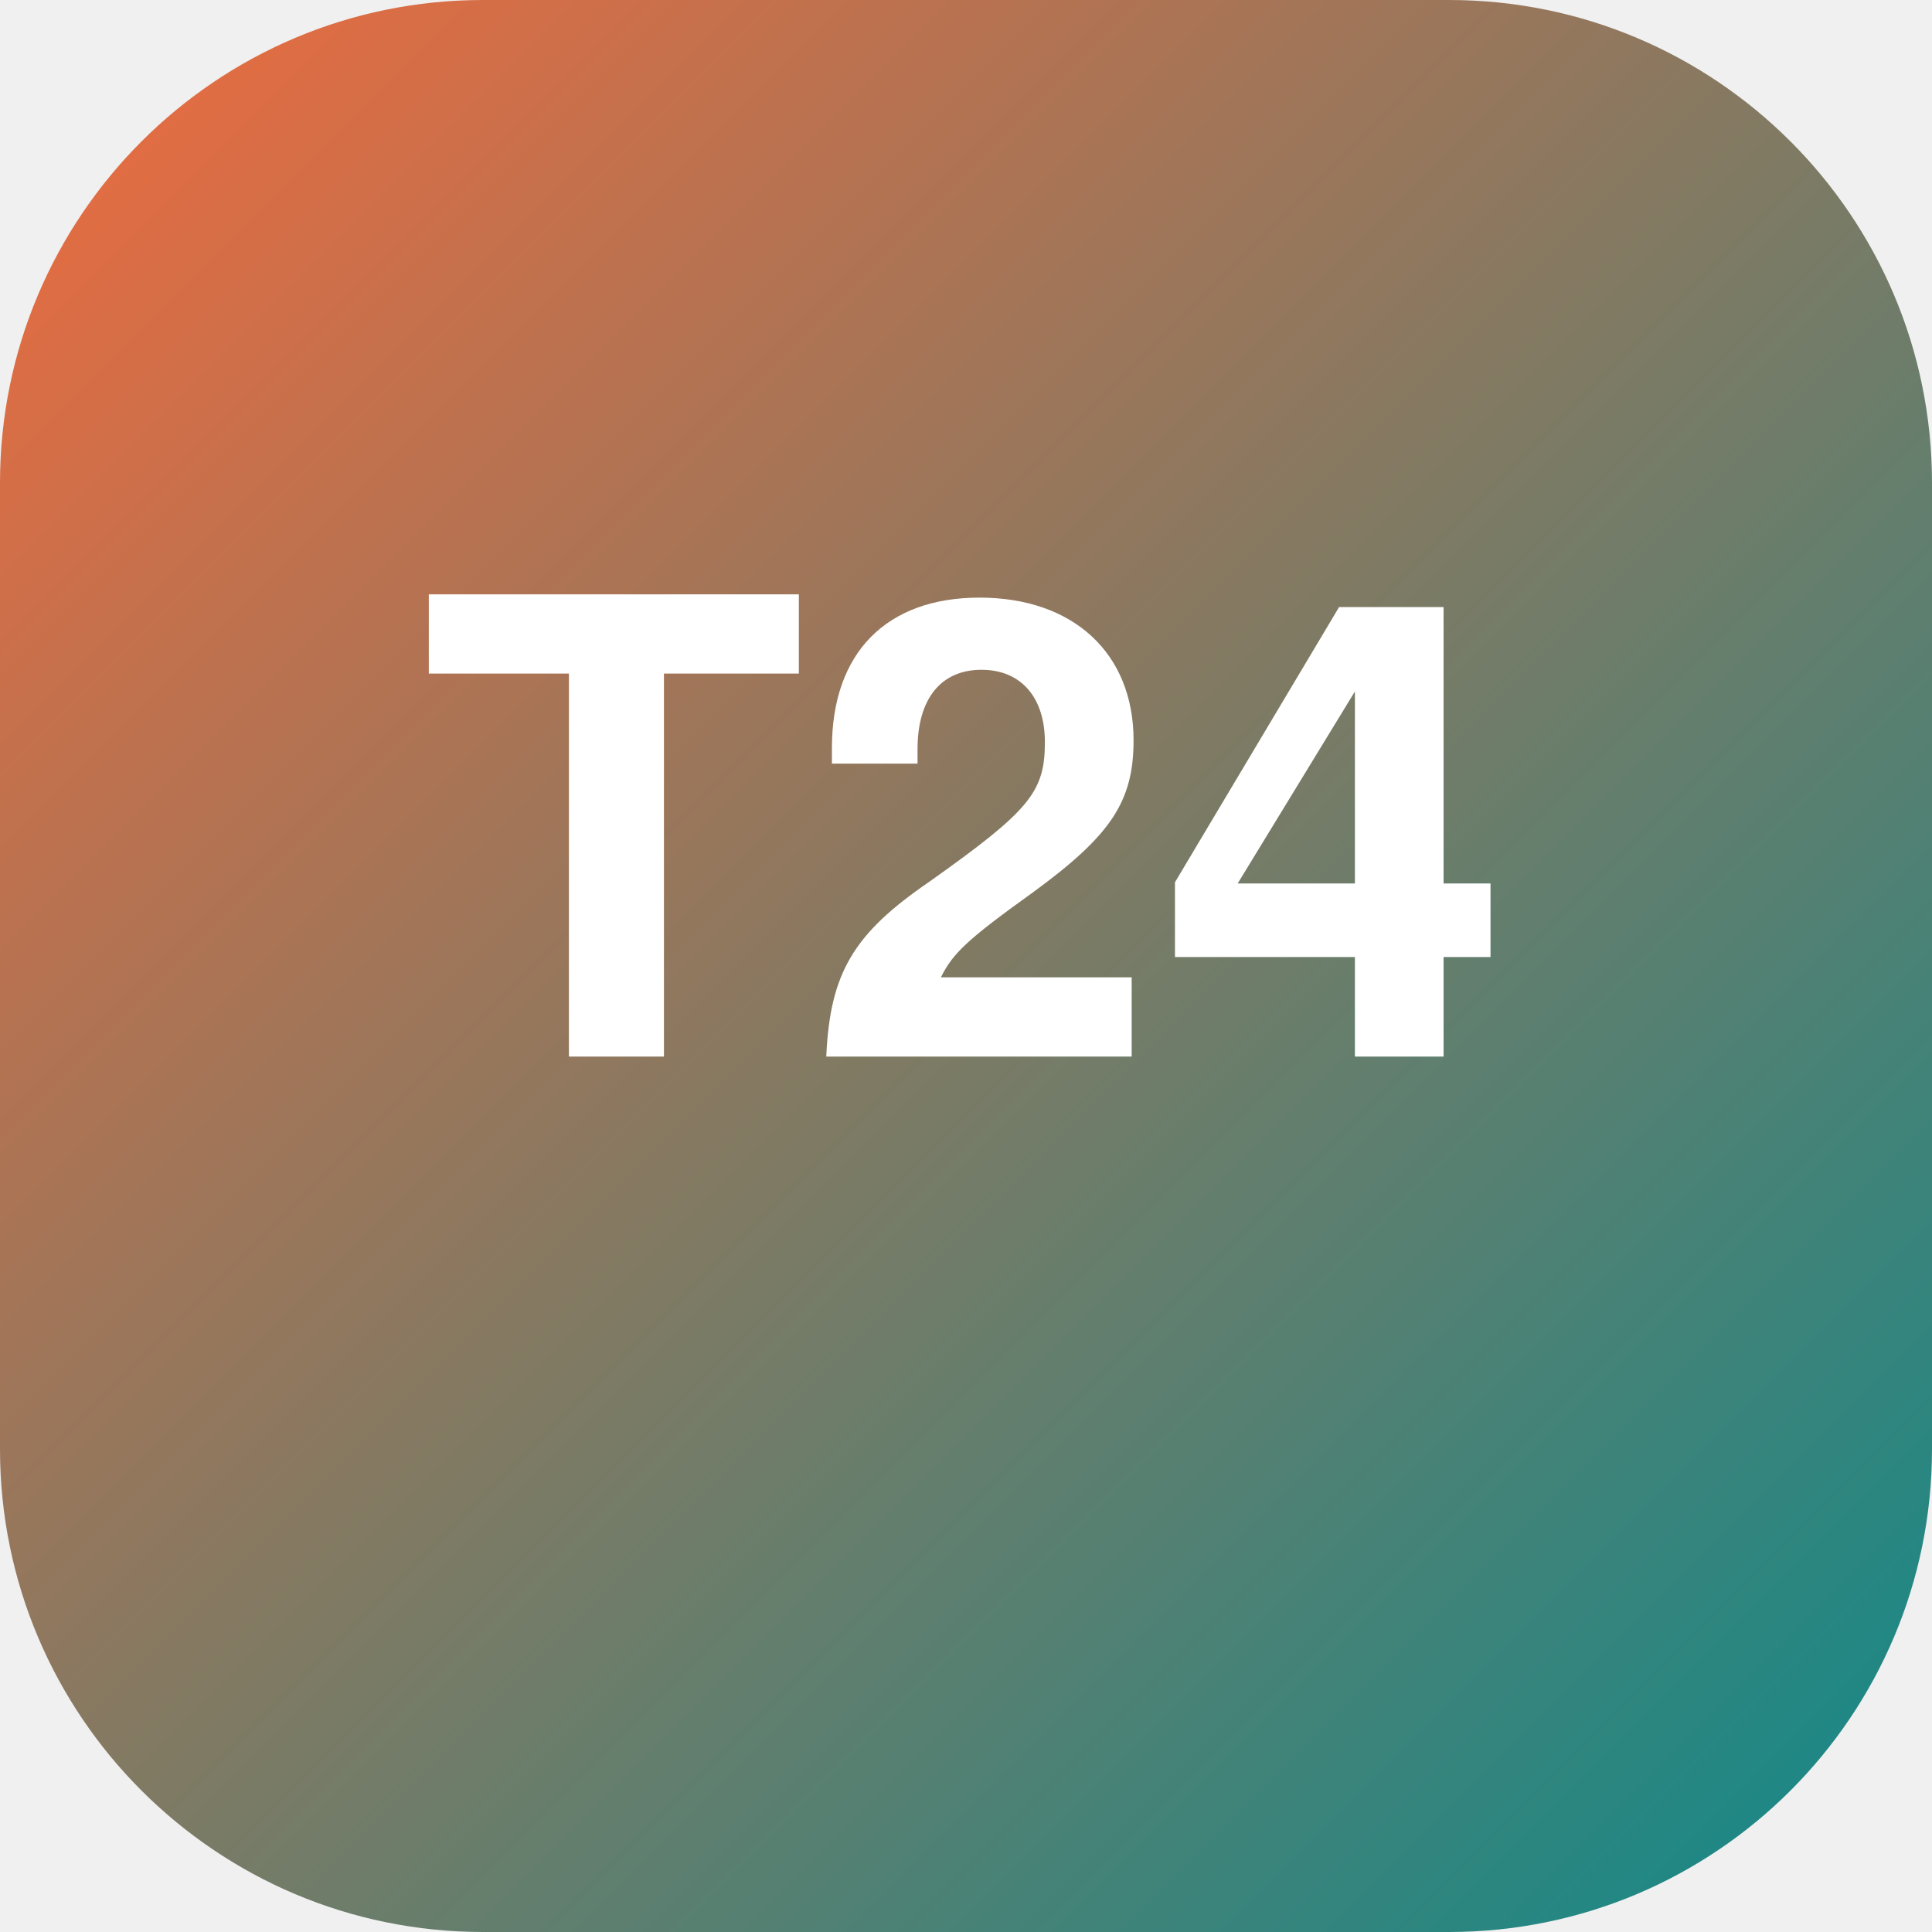
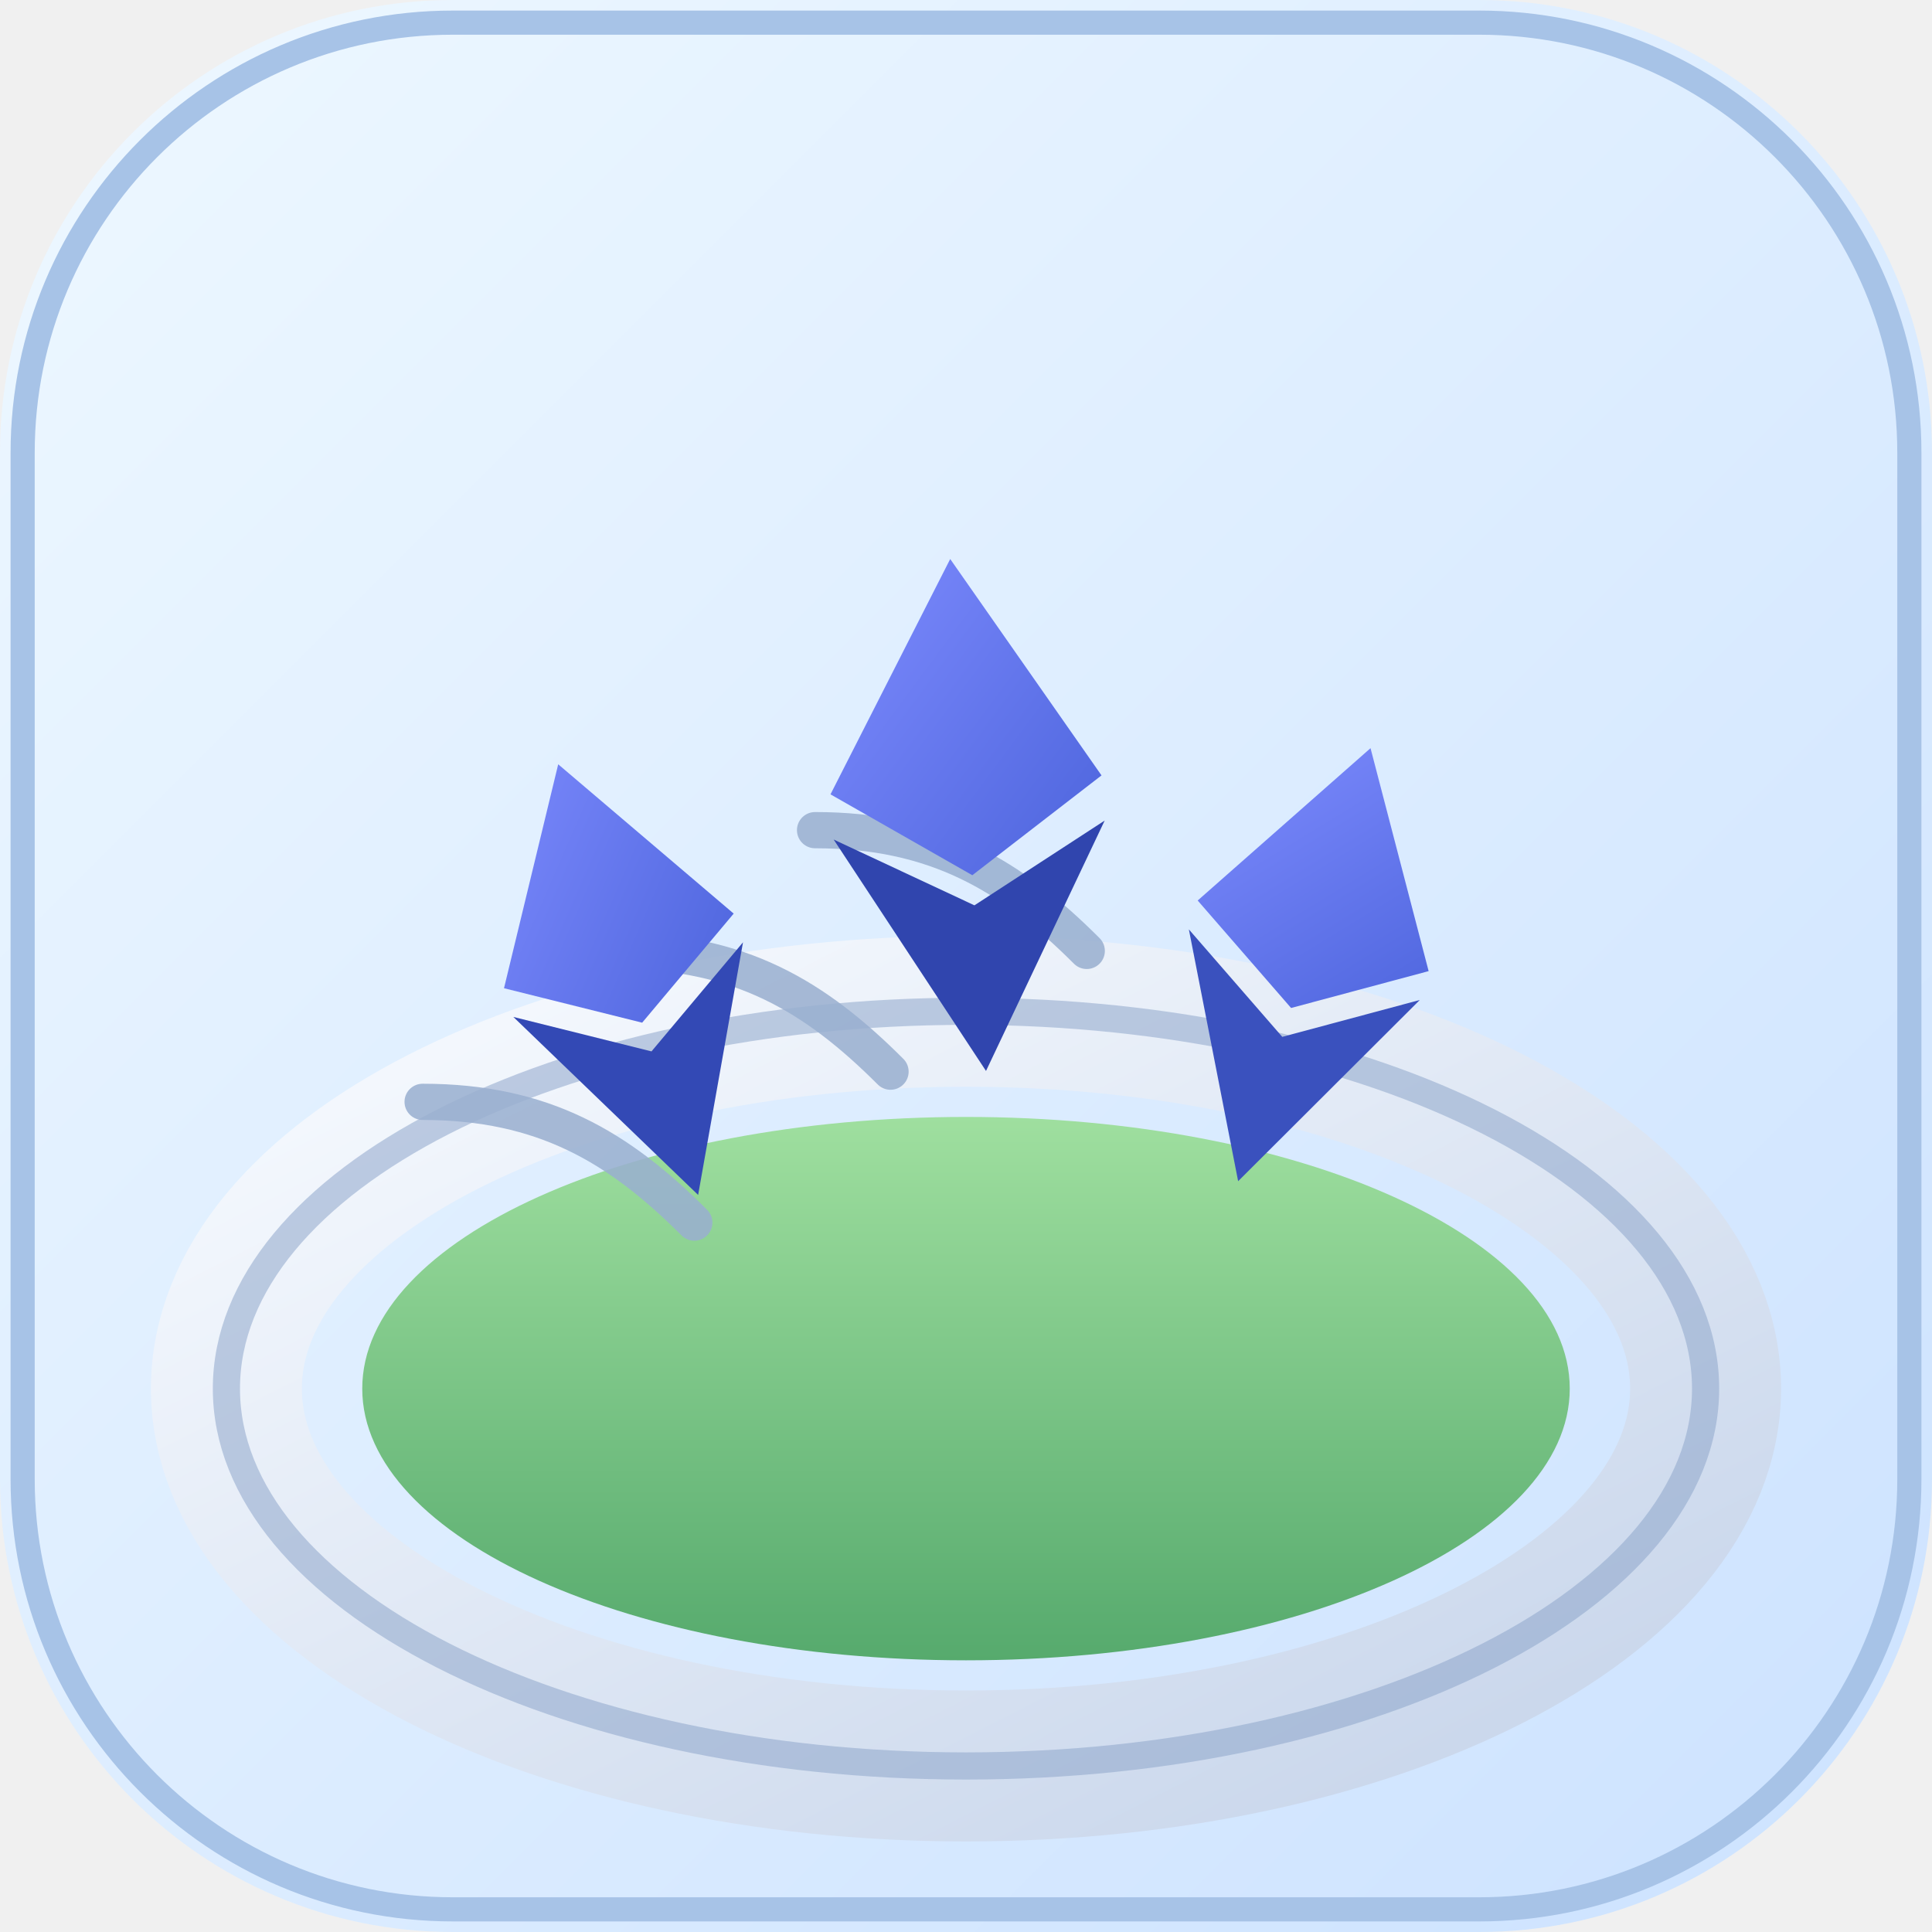
<svg xmlns="http://www.w3.org/2000/svg" viewBox="0 0 128 128">
  <defs>
-     <linearGradient id="g" x1="0" y1="0" x2="1" y2="1">
-       <stop offset="0%" stop-color="#f26a3d" />
-       <stop offset="100%" stop-color="#0e8a8a" />
+     <linearGradient id="bg" x1="0" y1="0" x2="1" y2="1">
+       <stop offset="0%" stop-color="#eef8ff" />
+       <stop offset="100%" stop-color="#cce2ff" />
+     </linearGradient>
+     <linearGradient id="grass" x1="0" y1="0" x2="0" y2="1">
+       <stop offset="0%" stop-color="#9fdf9f" />
+       <stop offset="100%" stop-color="#56aa6d" />
+     </linearGradient>
+     <linearGradient id="track" x1="0" y1="0" x2="1" y2="1">
+       <stop offset="0%" stop-color="#f8fbff" />
+       <stop offset="100%" stop-color="#c6d4ea" />
+     </linearGradient>
+     <linearGradient id="eth" x1="0" y1="0" x2="1" y2="1">
+       <stop offset="0%" stop-color="#7f8cff" />
+       <stop offset="100%" stop-color="#4c64dc" />
    </linearGradient>
  </defs>
-   <rect width="128" height="128" rx="32" fill="url(#g)" />
-   <text x="64" y="70" text-anchor="middle" font-size="42" font-family="Helvetica, Arial, sans-serif" font-weight="700" fill="#ffffff">
-     T24
-   </text>
+   <rect width="128" height="128" rx="30" fill="url(#bg)" />
+   <ellipse cx="64" cy="92" rx="40" ry="18" fill="url(#grass)" />
+   <ellipse cx="64" cy="92" rx="49" ry="25" fill="none" stroke="url(#track)" stroke-width="10" />
+   <ellipse cx="64" cy="92" rx="49" ry="25" fill="none" stroke="#8ea6cb" stroke-width="1.8" opacity="0.55" />
+   <g fill="none" stroke="#99afd0" stroke-width="2.4" stroke-linecap="round" opacity="0.86">
+     <path d="M28 73c8 0 13 3 18 8" />
+     <path d="M41 63c8 0 13 3 18 8" />
+     <path d="M54 55c8 0 13 3 18 8" />
+   </g>
+   <g transform="translate(41 63) rotate(-18)">
+     <polygon points="0,-13 8,0 0,5 -8,0" fill="url(#eth)" />
+     <polygon points="0,7 8,2 0,17 -8,2" fill="#3349b5" />
+   </g>
+   <g transform="translate(64 52) rotate(-4)">
+     <polygon points="0,-15 9,0 0,6 -9,0" fill="url(#eth)" />
+     <polygon points="0,8 9,3 0,19 -9,3" fill="#3045ae" />
+   </g>
+   <g transform="translate(87 62) rotate(17)">
+     <polygon points="0,-13 8,0 0,5 -8,0" fill="url(#eth)" />
+     <polygon points="0,7 8,2 0,17 -8,2" fill="#3a51be" />
+   </g>
+   <rect x="1.5" y="1.5" width="125" height="125" rx="28.5" fill="none" stroke="#a7c3e7" stroke-width="1.6" />
</svg>
